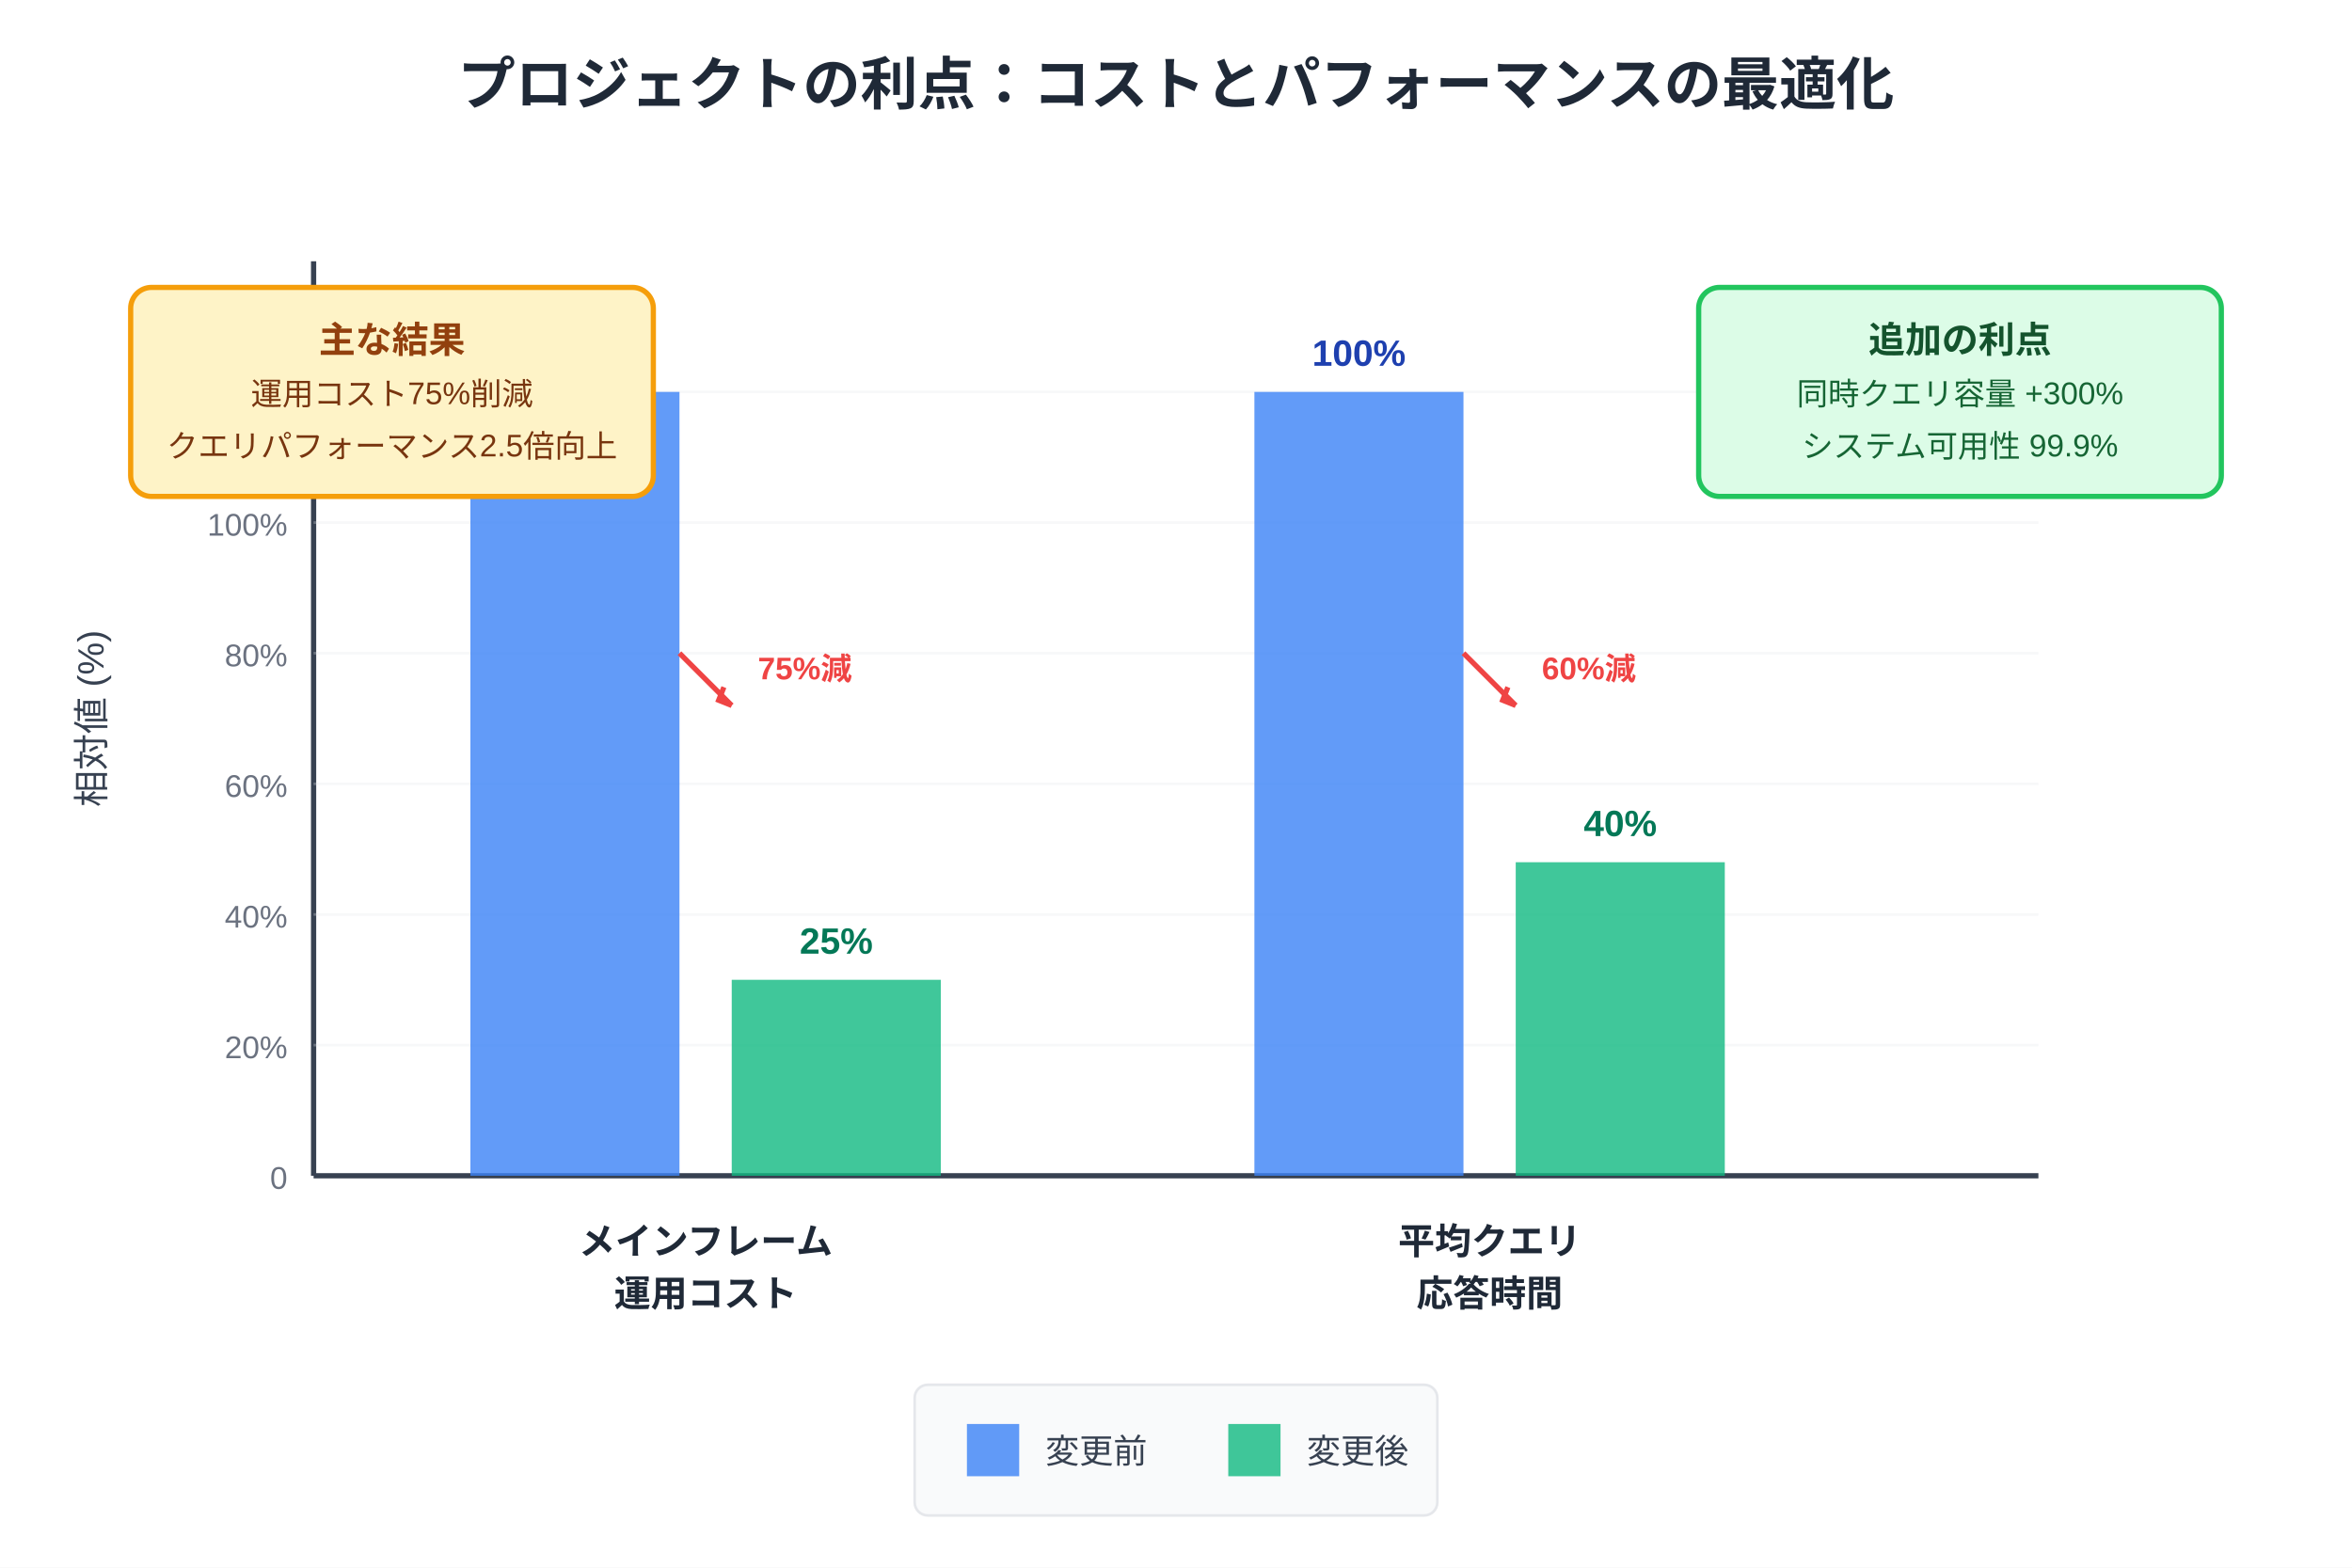
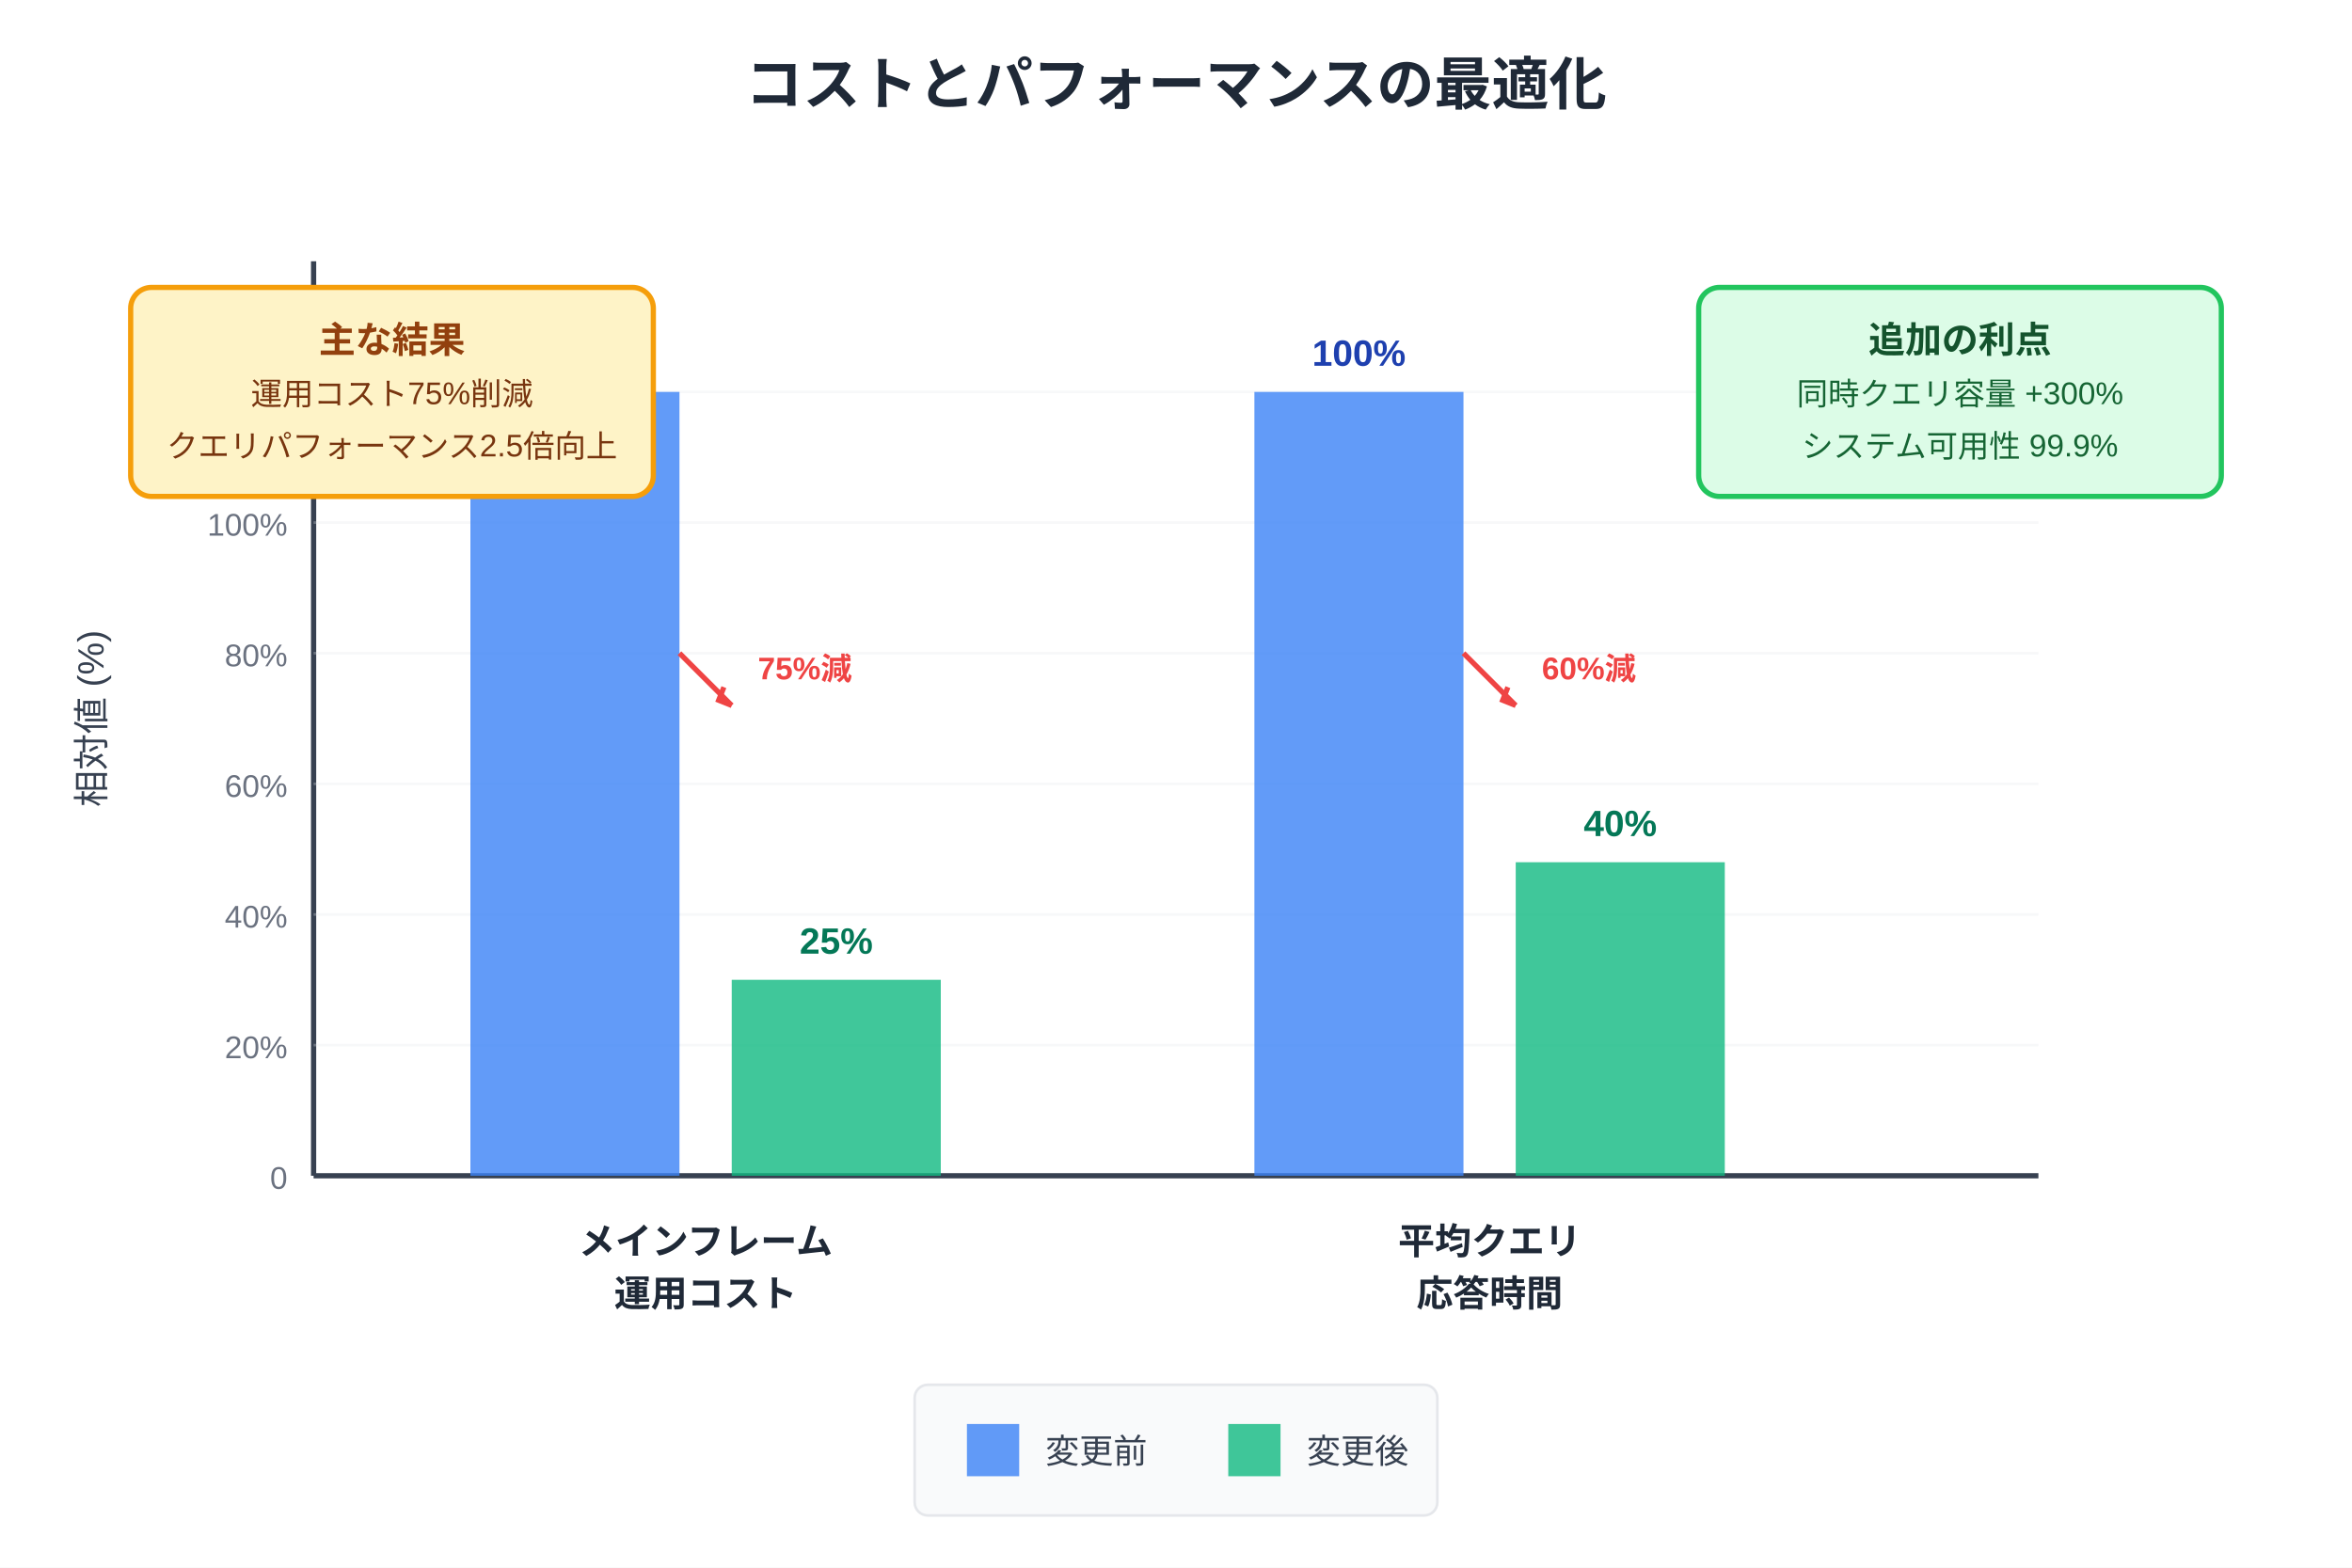
<svg xmlns="http://www.w3.org/2000/svg" viewBox="0 0 900 600">
  <rect width="900" height="600" fill="#ffffff" />
  <text x="450" y="40" text-anchor="middle" font-family="Arial, sans-serif" font-size="22" font-weight="bold" fill="#1f2937">
-     プロジェクトの利点：コストとパフォーマンスの最適化
+     コストとパフォーマンスの最適化
  </text>
  <g id="chart-area">
    <line x1="120" y1="450" x2="120" y2="100" stroke="#374151" stroke-width="2" />
    <line x1="120" y1="450" x2="780" y2="450" stroke="#374151" stroke-width="2" />
    <g id="grid-lines" opacity="0.3">
      <line x1="120" y1="400" x2="780" y2="400" stroke="#e5e7eb" stroke-width="1" />
      <line x1="120" y1="350" x2="780" y2="350" stroke="#e5e7eb" stroke-width="1" />
      <line x1="120" y1="300" x2="780" y2="300" stroke="#e5e7eb" stroke-width="1" />
      <line x1="120" y1="250" x2="780" y2="250" stroke="#e5e7eb" stroke-width="1" />
      <line x1="120" y1="200" x2="780" y2="200" stroke="#e5e7eb" stroke-width="1" />
      <line x1="120" y1="150" x2="780" y2="150" stroke="#e5e7eb" stroke-width="1" />
    </g>
    <text x="110" y="455" text-anchor="end" font-family="Arial, sans-serif" font-size="12" fill="#6b7280">0</text>
    <text x="110" y="405" text-anchor="end" font-family="Arial, sans-serif" font-size="12" fill="#6b7280">20%</text>
    <text x="110" y="355" text-anchor="end" font-family="Arial, sans-serif" font-size="12" fill="#6b7280">40%</text>
    <text x="110" y="305" text-anchor="end" font-family="Arial, sans-serif" font-size="12" fill="#6b7280">60%</text>
    <text x="110" y="255" text-anchor="end" font-family="Arial, sans-serif" font-size="12" fill="#6b7280">80%</text>
    <text x="110" y="205" text-anchor="end" font-family="Arial, sans-serif" font-size="12" fill="#6b7280">100%</text>
    <text x="110" y="155" text-anchor="end" font-family="Arial, sans-serif" font-size="12" fill="#6b7280">120%</text>
    <text x="40" y="275" text-anchor="middle" font-family="Arial, sans-serif" font-size="14" fill="#374151" transform="rotate(-90 40 275)">
      相対値 (%)
    </text>
    <g id="operating-cost">
      <rect x="180" y="150" width="80" height="300" fill="#3b82f6" opacity="0.8" />
      <text x="220" y="140" text-anchor="middle" font-family="Arial, sans-serif" font-size="14" font-weight="bold" fill="#1e40af">100%</text>
      <rect x="280" y="375" width="80" height="75" fill="#10b981" opacity="0.8" />
      <text x="320" y="365" text-anchor="middle" font-family="Arial, sans-serif" font-size="14" font-weight="bold" fill="#047857">25%</text>
      <text x="270" y="480" text-anchor="middle" font-family="Arial, sans-serif" font-size="14" font-weight="bold" fill="#1f2937">
        メインフレーム
      </text>
      <text x="270" y="500" text-anchor="middle" font-family="Arial, sans-serif" font-size="14" font-weight="bold" fill="#1f2937">
        運用コスト
      </text>
      <path d="M 260 250 L 280 270" stroke="#ef4444" stroke-width="2" fill="none" />
      <path d="M 280 270 L 275 268 L 277 263" stroke="#ef4444" stroke-width="2" fill="none" />
      <text x="290" y="260" font-family="Arial, sans-serif" font-size="12" fill="#ef4444" font-weight="bold">75%減</text>
    </g>
    <g id="query-response">
      <rect x="480" y="150" width="80" height="300" fill="#3b82f6" opacity="0.8" />
      <text x="520" y="140" text-anchor="middle" font-family="Arial, sans-serif" font-size="14" font-weight="bold" fill="#1e40af">100%</text>
      <rect x="580" y="330" width="80" height="120" fill="#10b981" opacity="0.8" />
      <text x="620" y="320" text-anchor="middle" font-family="Arial, sans-serif" font-size="14" font-weight="bold" fill="#047857">40%</text>
      <text x="570" y="480" text-anchor="middle" font-family="Arial, sans-serif" font-size="14" font-weight="bold" fill="#1f2937">
        平均クエリ
      </text>
      <text x="570" y="500" text-anchor="middle" font-family="Arial, sans-serif" font-size="14" font-weight="bold" fill="#1f2937">
        応答時間
      </text>
      <path d="M 560 250 L 580 270" stroke="#ef4444" stroke-width="2" fill="none" />
      <path d="M 580 270 L 575 268 L 577 263" stroke="#ef4444" stroke-width="2" fill="none" />
      <text x="590" y="260" font-family="Arial, sans-serif" font-size="12" fill="#ef4444" font-weight="bold">60%減</text>
    </g>
  </g>
  <g id="legend">
    <rect x="350" y="530" width="200" height="50" rx="5" fill="#f9fafb" stroke="#e5e7eb" stroke-width="1" />
    <rect x="370" y="545" width="20" height="20" fill="#3b82f6" opacity="0.8" />
    <text x="400" y="560" font-family="Arial, sans-serif" font-size="13" fill="#374151">変更前</text>
    <rect x="470" y="545" width="20" height="20" fill="#10b981" opacity="0.8" />
    <text x="500" y="560" font-family="Arial, sans-serif" font-size="13" fill="#374151">変更後</text>
  </g>
  <g id="summary">
    <rect x="50" y="110" width="200" height="80" rx="8" fill="#fef3c7" stroke="#f59e0b" stroke-width="2" />
    <text x="150" y="135" text-anchor="middle" font-family="Arial, sans-serif" font-size="14" font-weight="bold" fill="#92400e">
      主な結果
    </text>
    <text x="150" y="155" text-anchor="middle" font-family="Arial, sans-serif" font-size="12" fill="#78350f">
      運用コスト75%削減
    </text>
    <text x="150" y="175" text-anchor="middle" font-family="Arial, sans-serif" font-size="12" fill="#78350f">
      クエリパフォーマンス2.5倍向上
    </text>
  </g>
  <g id="additional-metrics">
    <rect x="650" y="110" width="200" height="80" rx="8" fill="#dcfce7" stroke="#22c55e" stroke-width="2" />
    <text x="750" y="135" text-anchor="middle" font-family="Arial, sans-serif" font-size="14" font-weight="bold" fill="#14532d">
      追加の利点
    </text>
    <text x="750" y="155" text-anchor="middle" font-family="Arial, sans-serif" font-size="12" fill="#166534">
      同時クエリ容量 +300%
    </text>
    <text x="750" y="175" text-anchor="middle" font-family="Arial, sans-serif" font-size="12" fill="#166534">
      システム可用性 99.9%
    </text>
  </g>
</svg>
